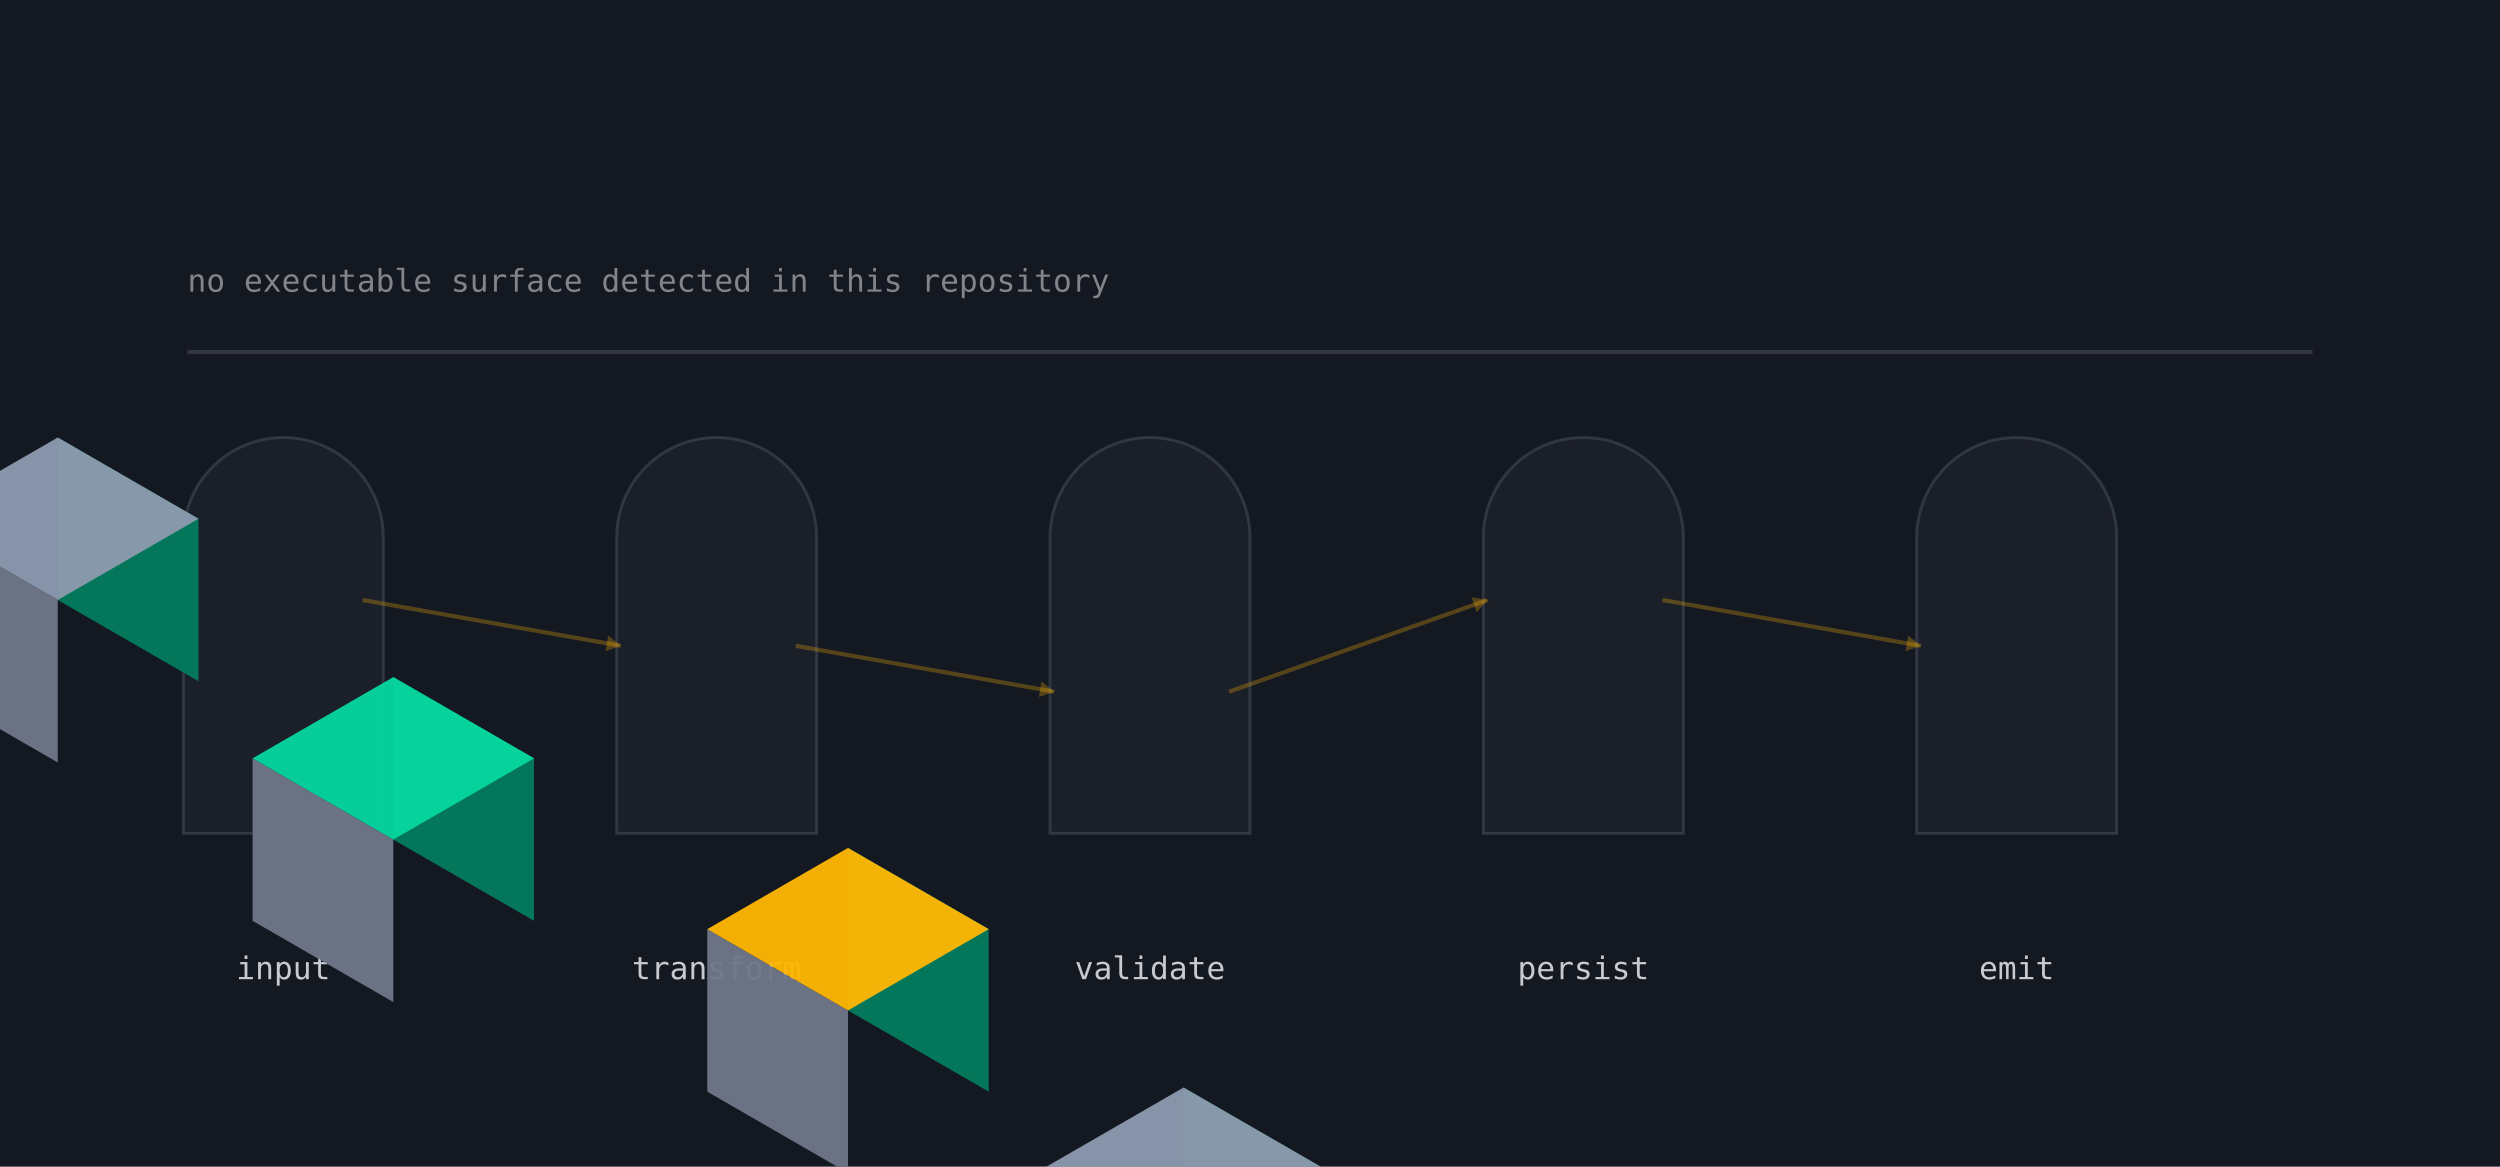
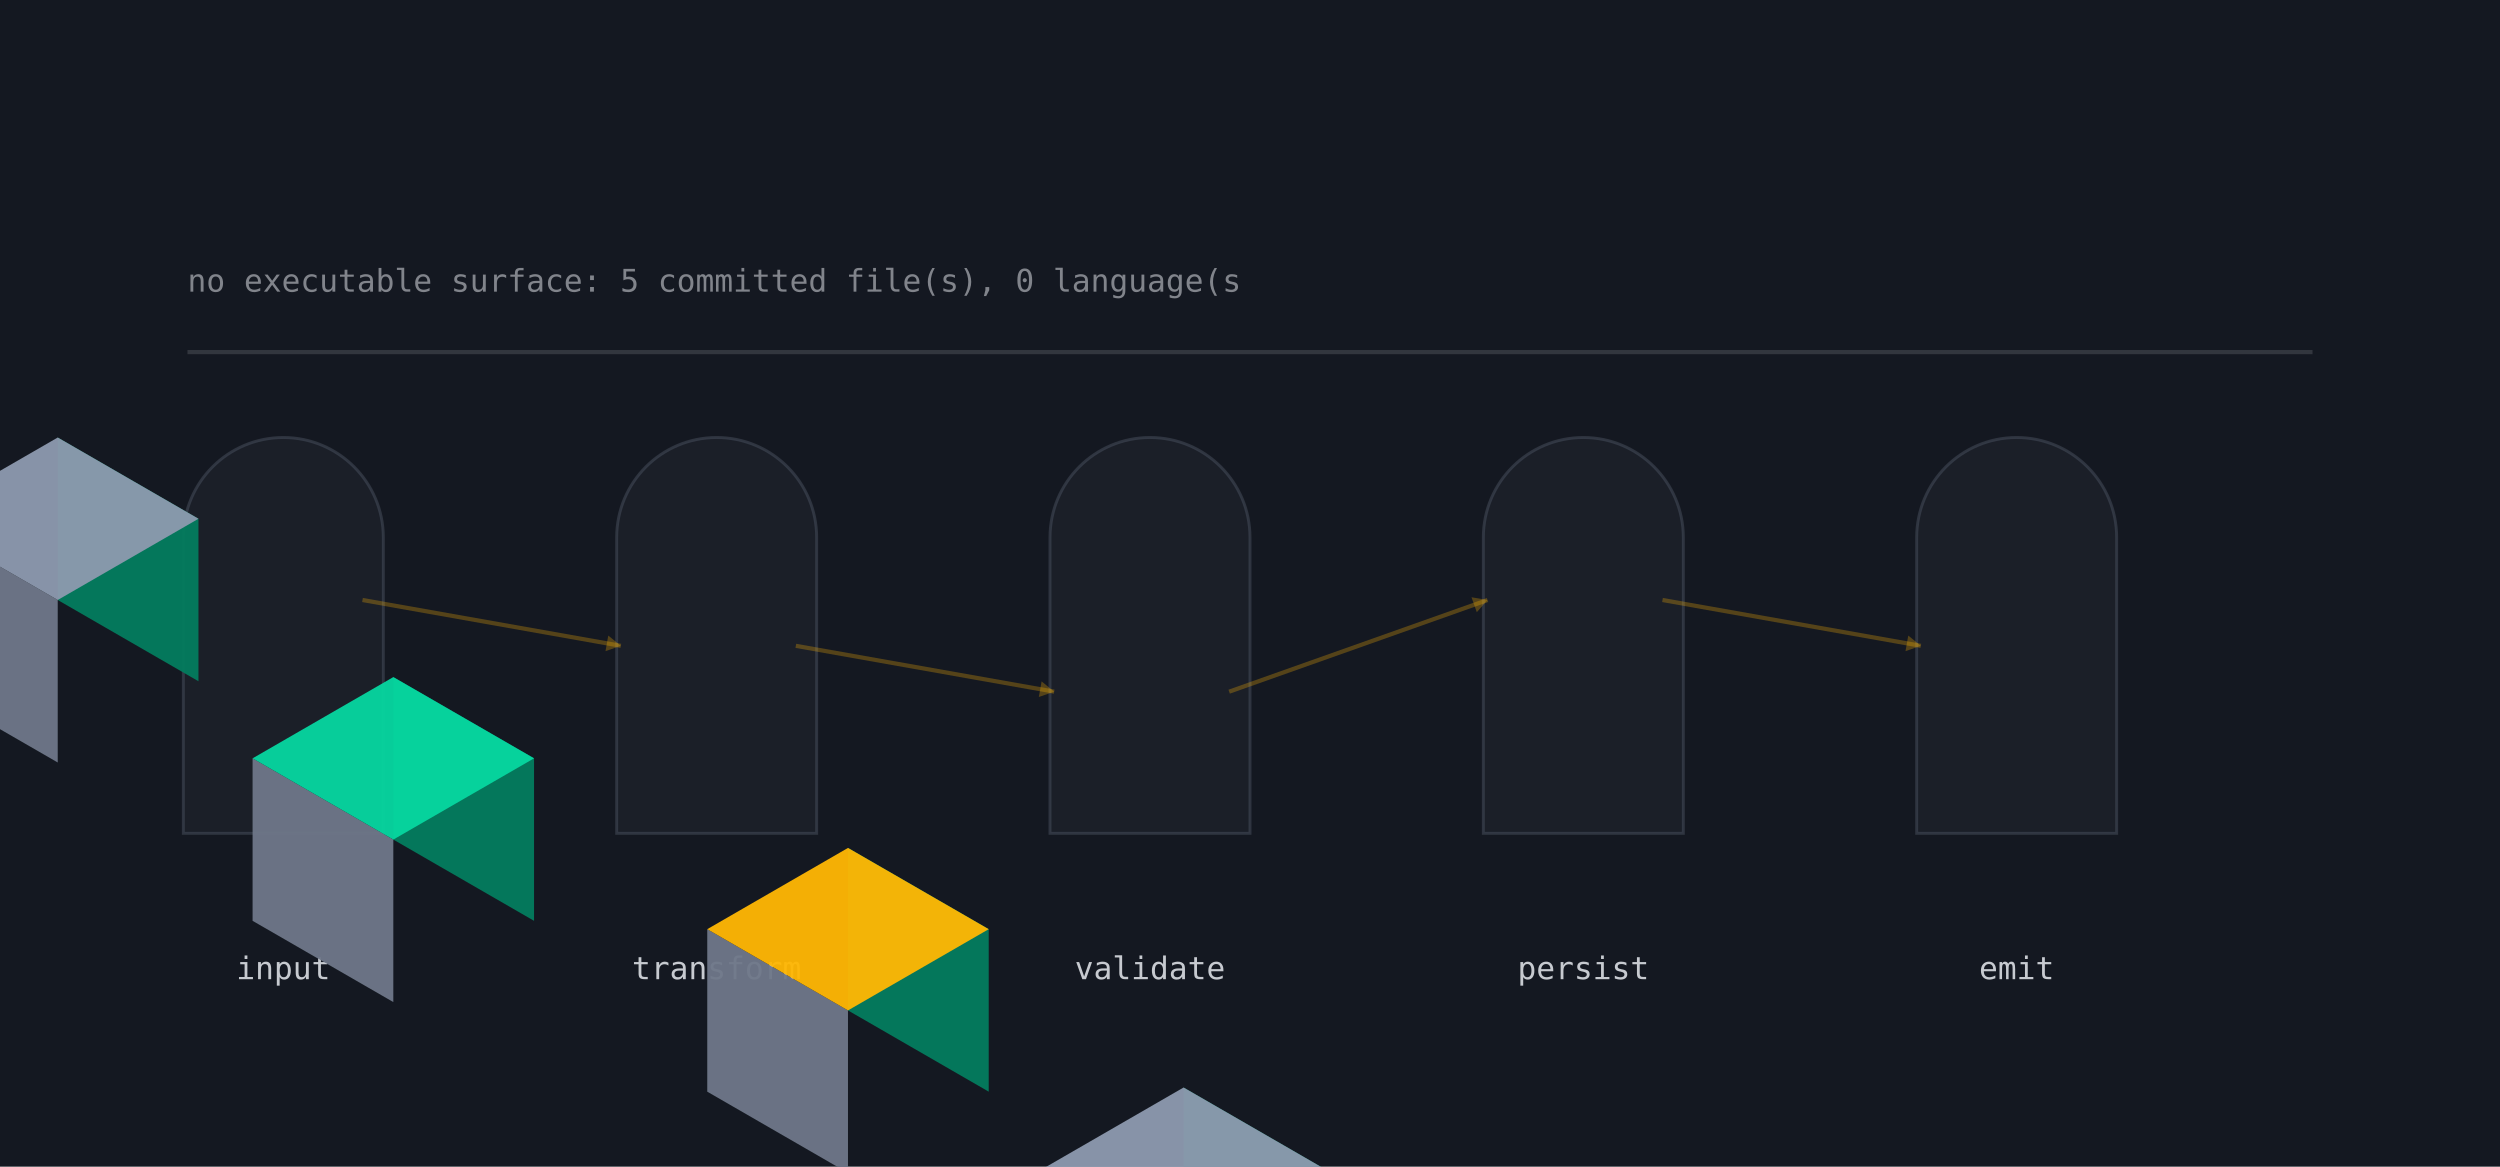
<svg xmlns="http://www.w3.org/2000/svg" viewBox="0 0 1200 560" width="1200" height="560" role="img" aria-label="Zaeus data flow">
  <rect width="1200" height="560" fill="#141821" />
  <defs>
    <linearGradient id="gf" x1="0" y1="0" x2="1" y2="1">
      <stop offset="0%" stop-color="#ffb703" />
      <stop offset="100%" stop-color="#8d99ae" />
    </linearGradient>
  </defs>
  <path d="M88.00,400.00 L88.00,258.00 A48.00,48.00 0 0 1 184.00,258.00 L184.00,400.00 Z" fill="rgba(141,153,174,0.100)" opacity="0.55" stroke="rgba(141,153,174,0.400)" stroke-width="1.4" />
  <polygon points="-133.37,173.00 -65.82,212.00 -65.82,134.00 -133.37,95.00" fill="#037c5d" opacity="0.95" />
  <polygon points="-200.92,212.00 -133.37,251.00 -133.37,173.00 -200.92,134.00" fill="#6e7788" opacity="0.95" />
  <polygon points="-133.37,95.00 -65.82,134.00 -133.37,173.00 -200.92,134.00" fill="#ffb703" opacity="0.95" />
  <text x="136" y="470" font-family="ui-monospace,Menlo,monospace" font-size="15" fill="rgba(238,241,246,0.820)" text-anchor="middle">input</text>
  <path d="M296.00,400.00 L296.00,258.00 A48.00,48.00 0 0 1 392.00,258.00 L392.00,400.00 Z" fill="rgba(141,153,174,0.100)" opacity="0.55" stroke="rgba(141,153,174,0.400)" stroke-width="1.4" />
  <polygon points="27.71,288.00 95.26,327.00 95.26,249.00 27.71,210.00" fill="#037c5d" opacity="0.95" />
  <polygon points="-39.84,327.00 27.71,366.00 27.71,288.00 -39.84,249.00" fill="#6e7788" opacity="0.95" />
  <polygon points="27.71,210.00 95.26,249.00 27.71,288.00 -39.84,249.00" fill="#8d99ae" opacity="0.95" />
  <text x="344" y="470" font-family="ui-monospace,Menlo,monospace" font-size="15" fill="rgba(238,241,246,0.820)" text-anchor="middle">transform</text>
  <line x1="174.00" y1="288.00" x2="298.00" y2="310.00" stroke="rgba(255,183,3,0.500)" stroke-width="2.00" opacity="0.55" />
  <polygon points="298.00,310.00 291.97,305.07 290.64,312.55" fill="rgba(255,183,3,0.500)" opacity="0.55" />
  <path d="M504.00,400.00 L504.00,258.00 A48.00,48.00 0 0 1 600.00,258.00 L600.00,400.00 Z" fill="rgba(141,153,174,0.100)" opacity="0.55" stroke="rgba(141,153,174,0.400)" stroke-width="1.4" />
  <polygon points="188.79,403.00 256.34,442.00 256.34,364.00 188.79,325.00" fill="#037c5d" opacity="0.95" />
  <polygon points="121.24,442.00 188.79,481.00 188.79,403.00 121.24,364.00" fill="#6e7788" opacity="0.95" />
  <polygon points="188.79,325.00 256.34,364.00 188.79,403.00 121.24,364.00" fill="#06d6a0" opacity="0.95" />
  <text x="552" y="470" font-family="ui-monospace,Menlo,monospace" font-size="15" fill="rgba(238,241,246,0.820)" text-anchor="middle">validate</text>
  <line x1="382.00" y1="310.00" x2="506.00" y2="332.00" stroke="rgba(255,183,3,0.500)" stroke-width="2.00" opacity="0.55" />
  <polygon points="506.00,332.00 499.97,327.07 498.64,334.55" fill="rgba(255,183,3,0.500)" opacity="0.55" />
  <path d="M712.00,400.00 L712.00,258.00 A48.00,48.00 0 0 1 808.00,258.00 L808.00,400.00 Z" fill="rgba(141,153,174,0.100)" opacity="0.55" stroke="rgba(141,153,174,0.400)" stroke-width="1.4" />
  <polygon points="407.03,485.00 474.58,524.00 474.58,446.00 407.03,407.00" fill="#037c5d" opacity="0.95" />
  <polygon points="339.48,524.00 407.03,563.00 407.03,485.00 339.48,446.00" fill="#6e7788" opacity="0.95" />
  <polygon points="407.03,407.00 474.58,446.00 407.03,485.00 339.48,446.00" fill="#ffb703" opacity="0.95" />
  <text x="760" y="470" font-family="ui-monospace,Menlo,monospace" font-size="15" fill="rgba(238,241,246,0.820)" text-anchor="middle">persist</text>
  <line x1="590.00" y1="332.00" x2="714.00" y2="288.00" stroke="rgba(255,183,3,0.500)" stroke-width="2.00" opacity="0.55" />
  <polygon points="714.00,288.00 706.32,286.69 708.86,293.86" fill="rgba(255,183,3,0.500)" opacity="0.55" />
  <path d="M920.00,400.00 L920.00,258.00 A48.00,48.00 0 0 1 1016.00,258.00 L1016.00,400.00 Z" fill="rgba(141,153,174,0.100)" opacity="0.55" stroke="rgba(141,153,174,0.400)" stroke-width="1.4" />
  <polygon points="568.11,600.00 635.66,639.00 635.66,561.00 568.11,522.00" fill="#037c5d" opacity="0.95" />
  <polygon points="500.56,639.00 568.11,678.00 568.11,600.00 500.56,561.00" fill="#6e7788" opacity="0.95" />
  <polygon points="568.11,522.00 635.66,561.00 568.11,600.00 500.56,561.00" fill="#8d99ae" opacity="0.95" />
  <text x="968" y="470" font-family="ui-monospace,Menlo,monospace" font-size="15" fill="rgba(238,241,246,0.820)" text-anchor="middle">emit</text>
  <line x1="798.00" y1="288.00" x2="922.00" y2="310.00" stroke="rgba(255,183,3,0.500)" stroke-width="2.00" opacity="0.55" />
  <polygon points="922.00,310.00 915.97,305.07 914.64,312.55" fill="rgba(255,183,3,0.500)" opacity="0.55" />
  <rect x="90.00" y="168.00" width="1020.00" height="2.00" rx="0.00" fill="rgba(238,241,246,0.140)" opacity="1.00" />
-   <text x="90" y="140" font-family="ui-monospace,Menlo,monospace" font-size="15" fill="rgba(238,241,246,0.500)">no executable surface detected in this repository</text>
+   <text x="90" y="140" font-family="ui-monospace,Menlo,monospace" font-size="15" fill="rgba(238,241,246,0.500)">no executable surface: 5 committed file(s), 0 language(s</text>
</svg>
